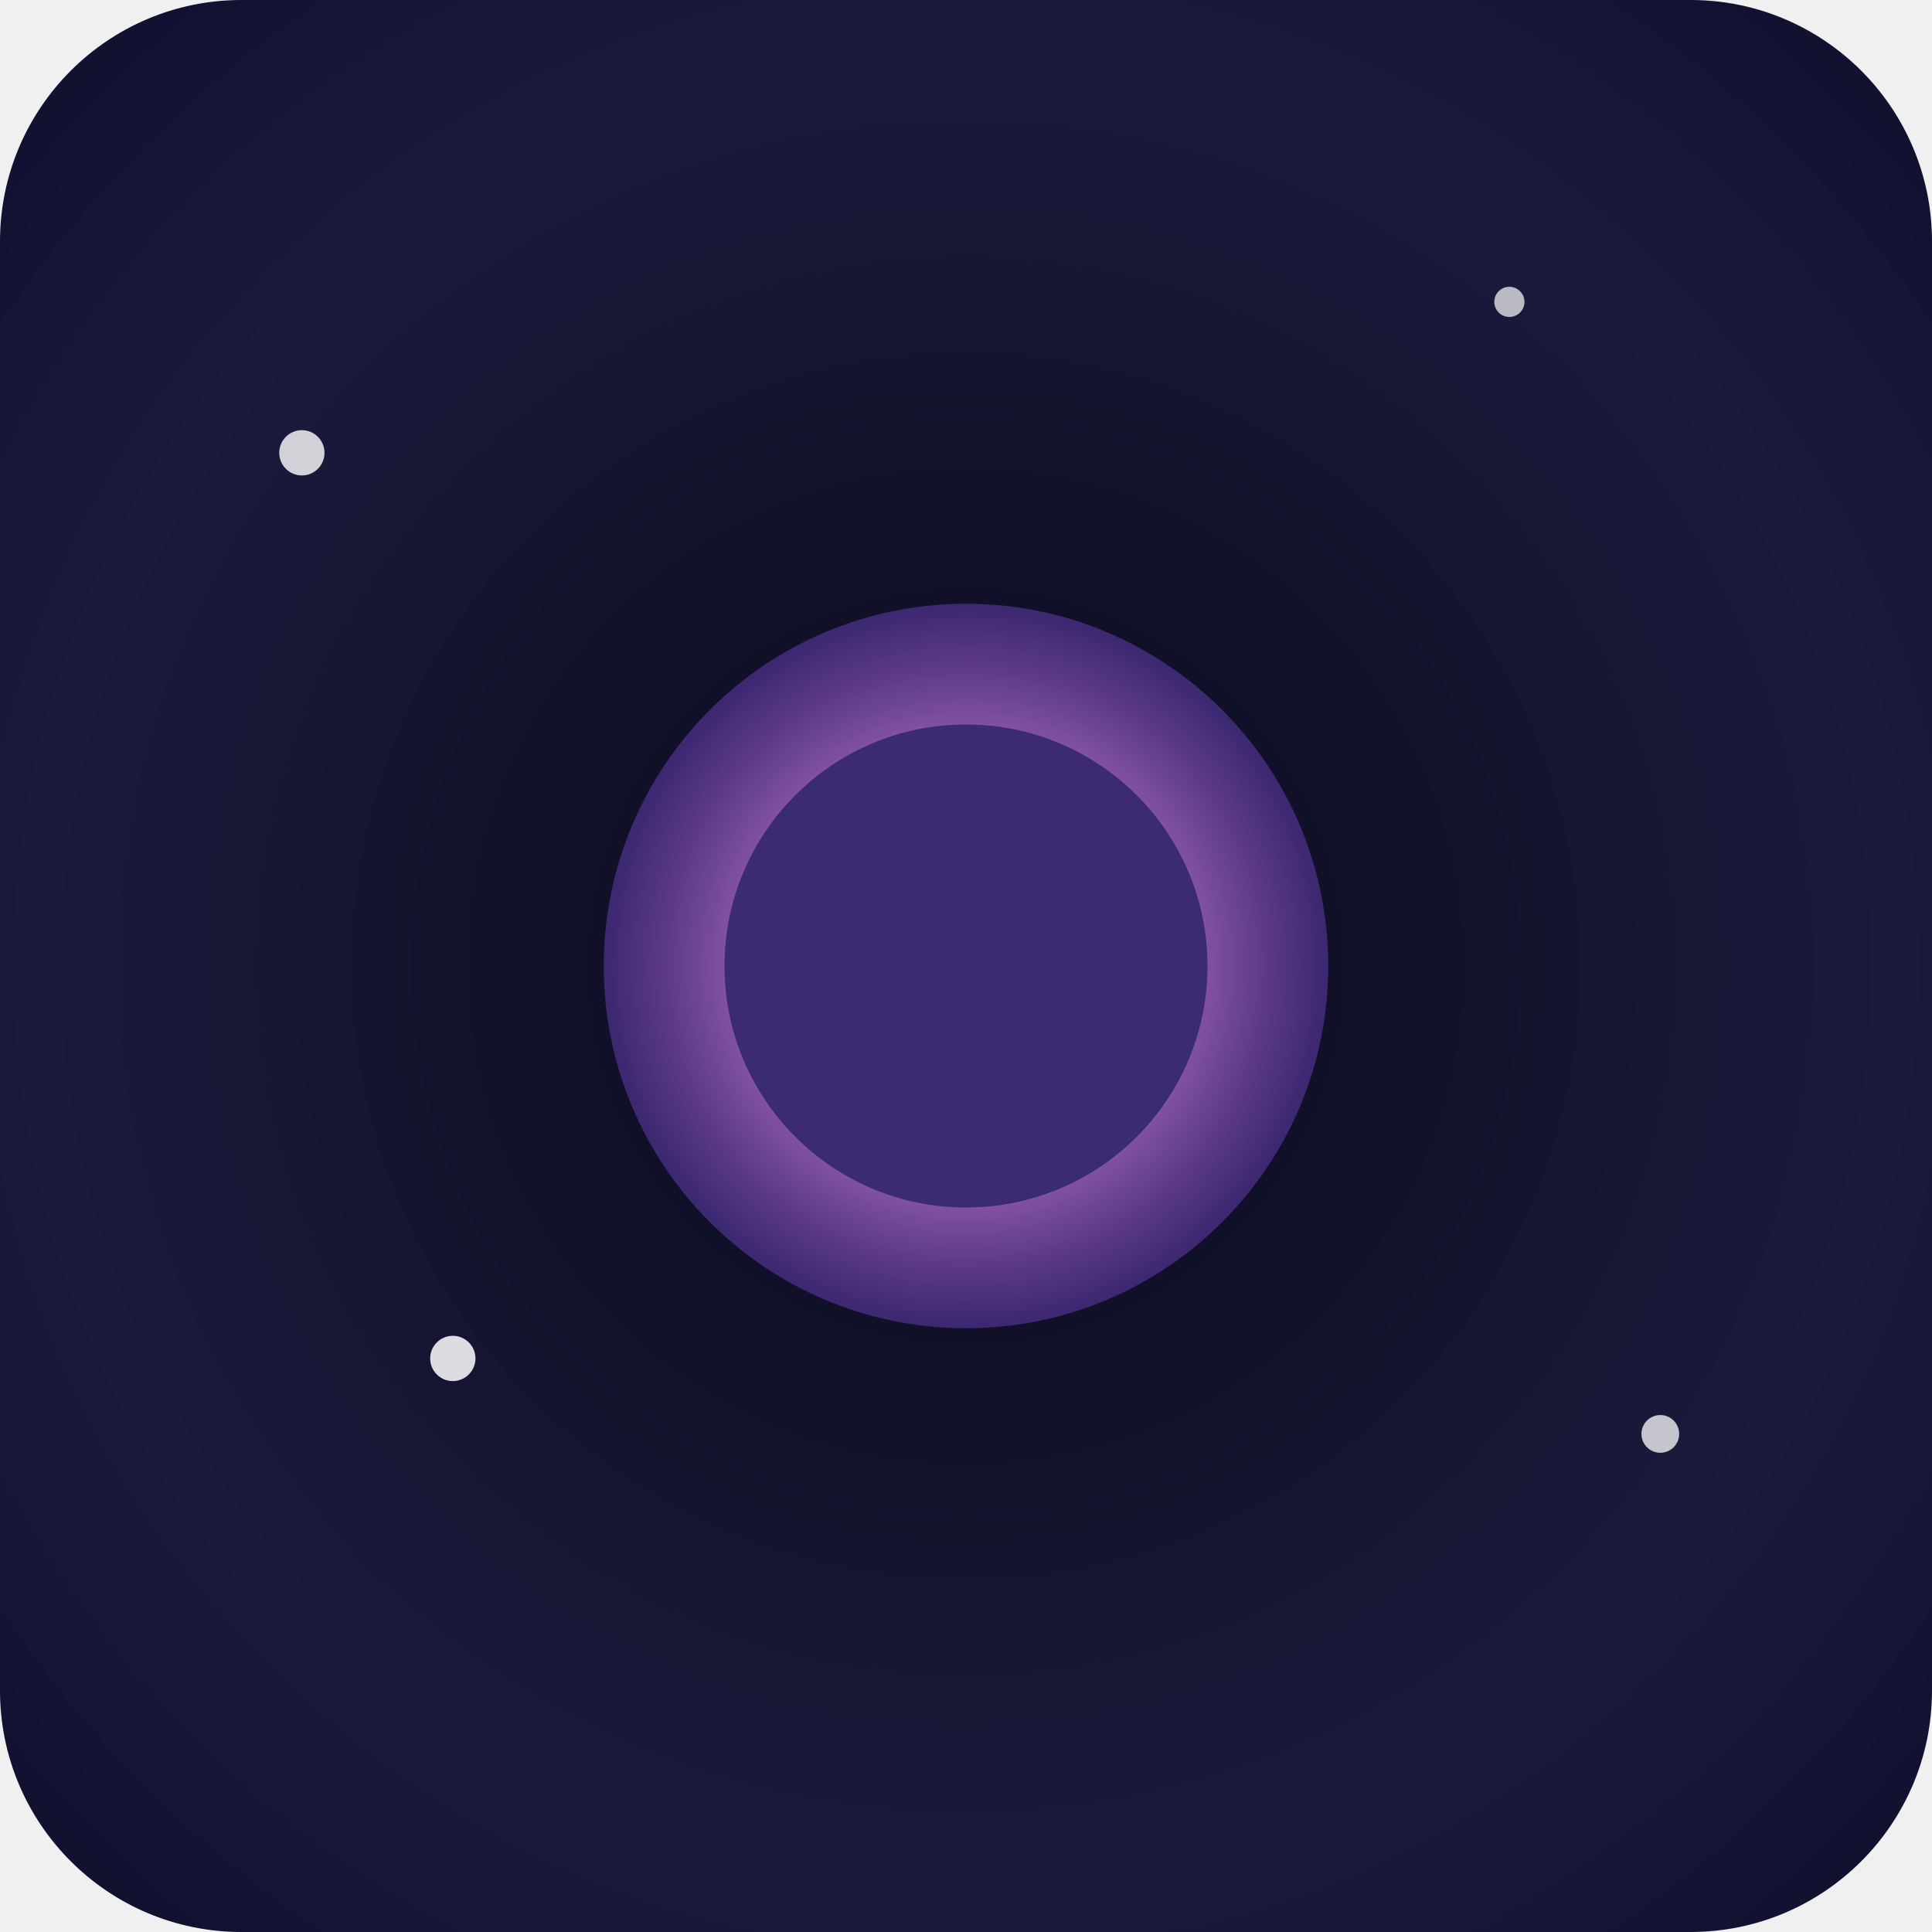
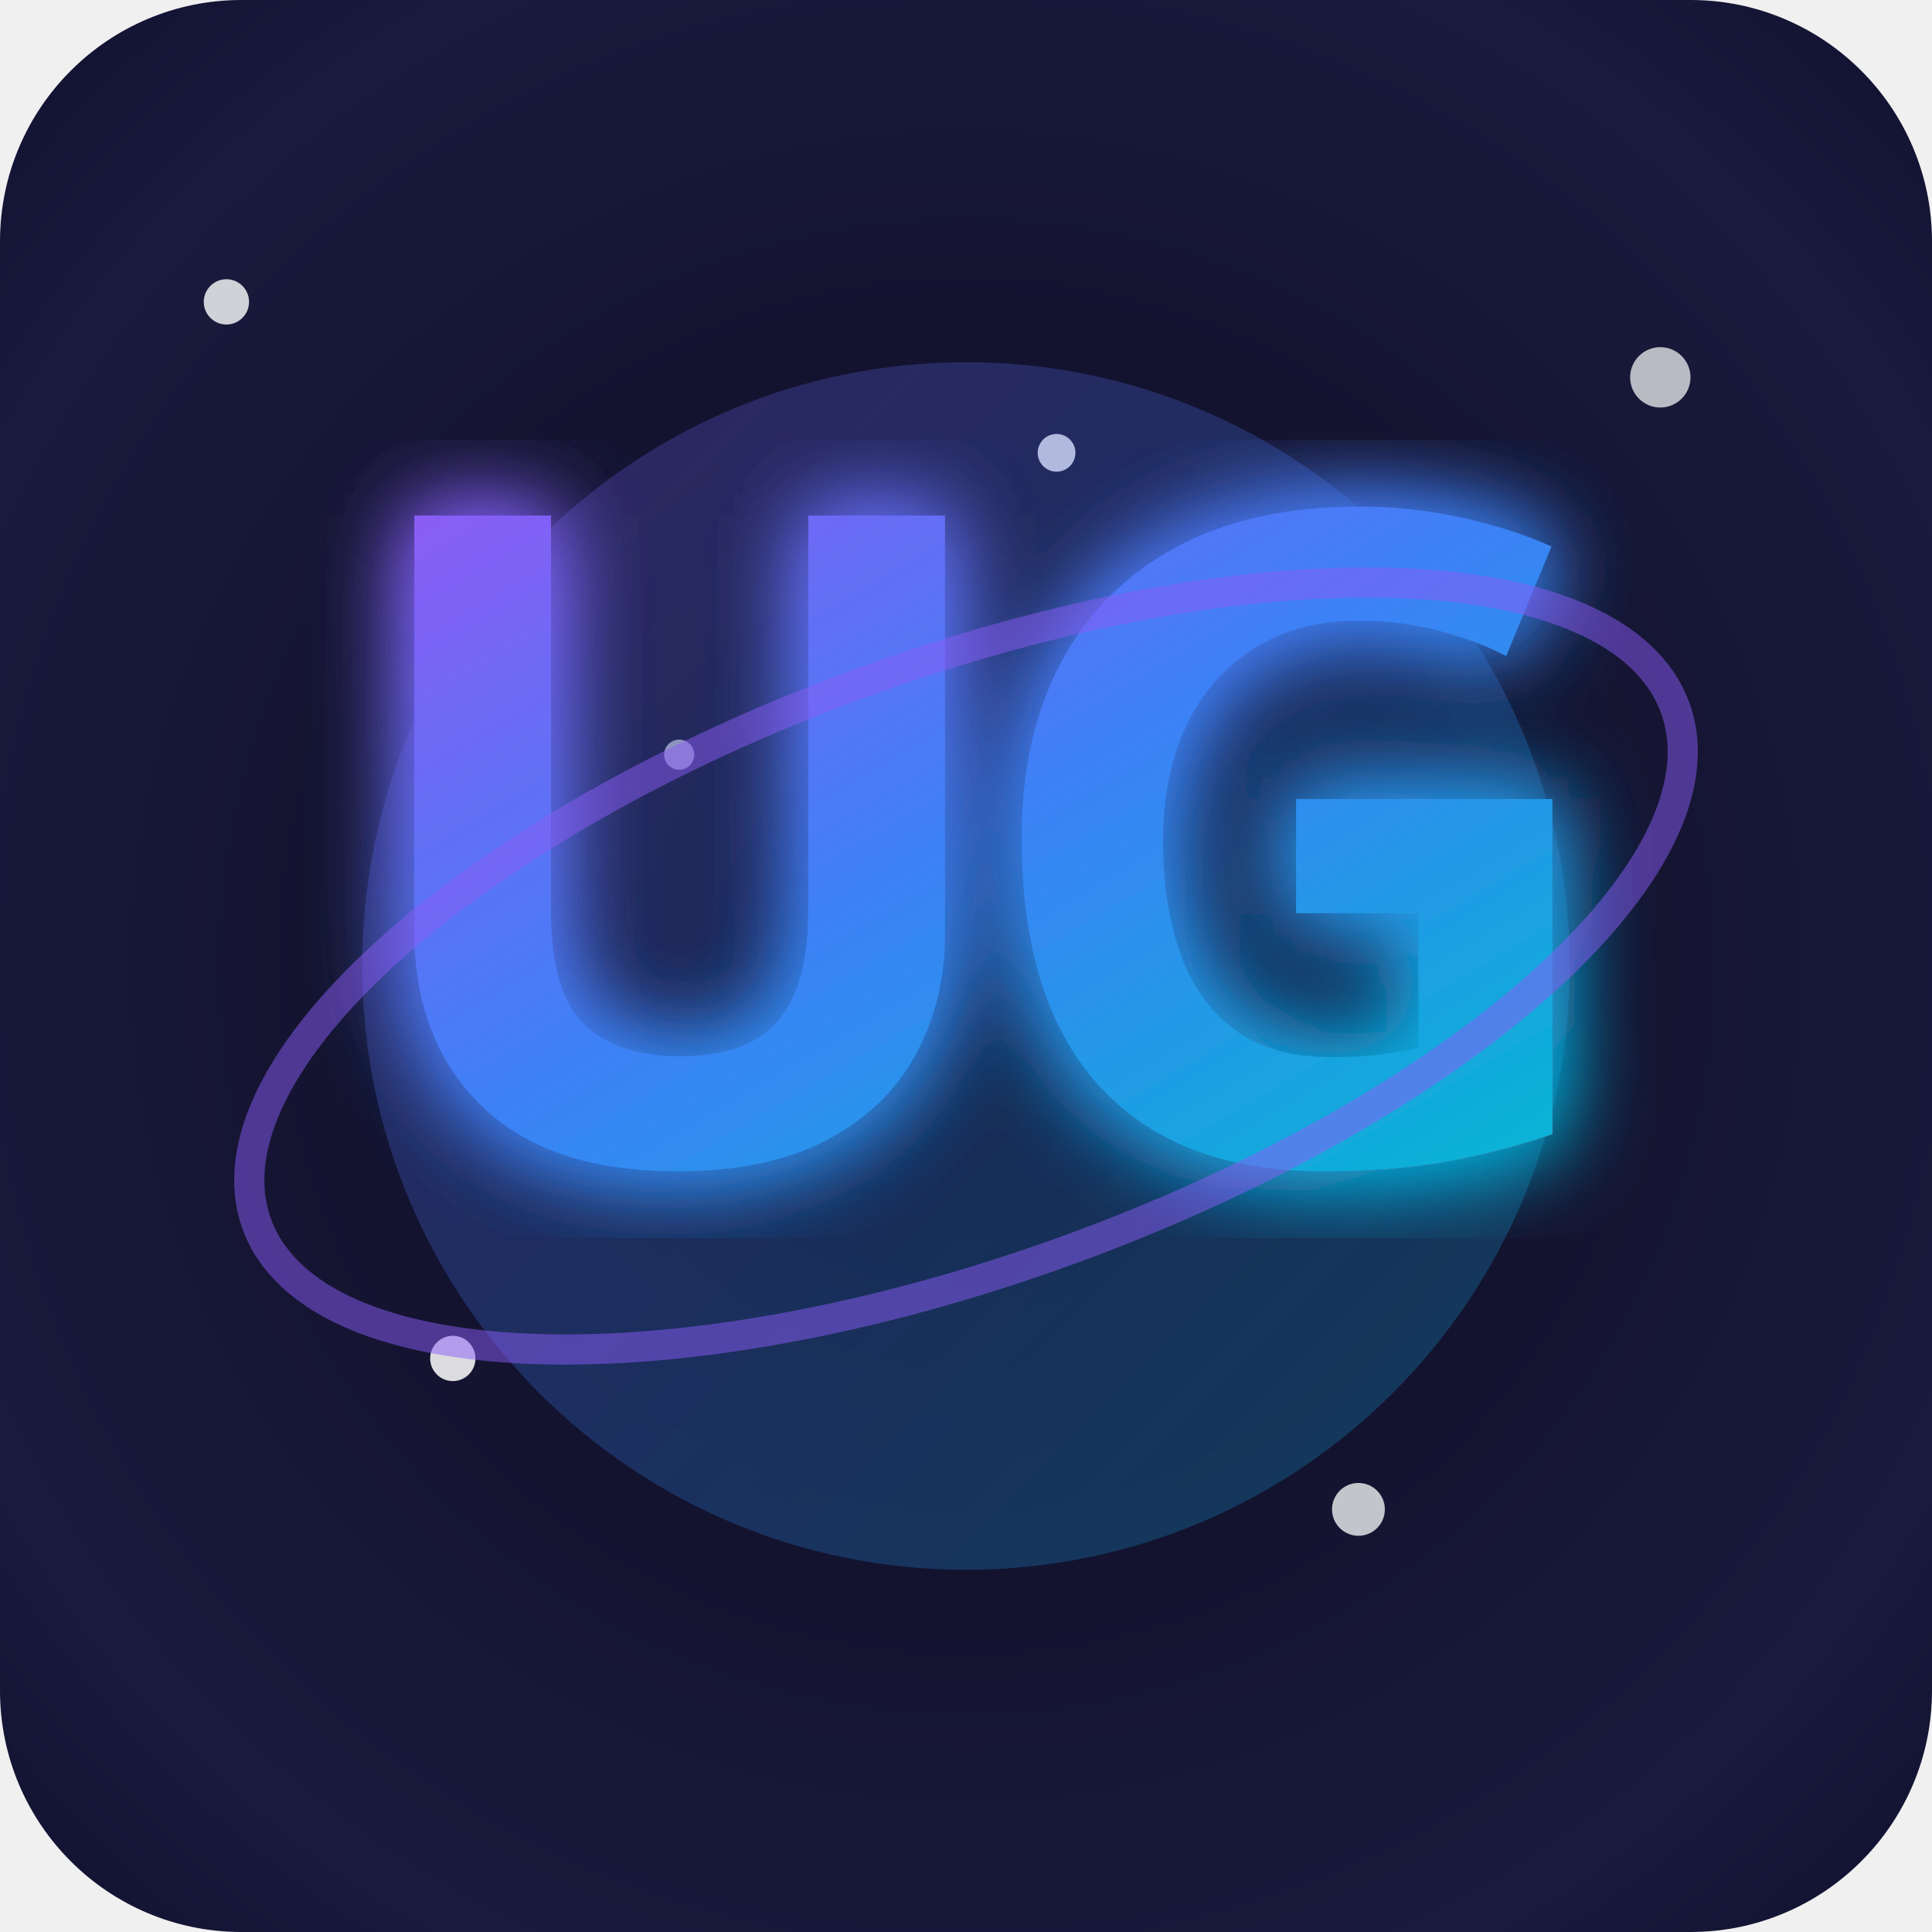
- <svg xmlns="http://www.w3.org/2000/svg" width="256" height="256" viewBox="0 0 256 256">
+ <svg xmlns="http://www.w3.org/2000/svg" width="600" height="600" viewBox="0 0 256 256">
  <defs>
-     <radialGradient id="galaxy-bg" cx="50%" cy="50%" r="80%">
-       <stop offset="0%" stop-color="#0a0a1a" />
-       <stop offset="60%" stop-color="#1a1a3d" />
+     <radialGradient id="bg-gradient" cx="50%" cy="50%" r="80%">
+       <stop offset="0%" stop-color="#0b0b1f" />
+       <stop offset="70%" stop-color="#1a1a3d" />
      <stop offset="100%" stop-color="#080824" />
    </radialGradient>
-     <radialGradient id="star-glow" cx="50%" cy="50%" r="60%">
-       <stop offset="0%" stop-color="#fffcad" stop-opacity="1" />
-       <stop offset="40%" stop-color="#ff9eff" stop-opacity="0.7" />
-       <stop offset="100%" stop-color="#6b3aff" stop-opacity="0.2" />
-     </radialGradient>
+     <linearGradient id="neon-gradient" x1="0%" y1="0%" x2="100%" y2="100%">
+       <stop offset="0%" stop-color="#8b5cf6" />
+       <stop offset="50%" stop-color="#3b82f6" />
+       <stop offset="100%" stop-color="#06b6d4" />
+     </linearGradient>
+     <filter id="glow">
+       <feGaussianBlur stdDeviation="6" result="blur" />
+       <feMerge>
+         <feMergeNode in="blur" />
+         <feMergeNode in="blur" />
+         <feMergeNode in="SourceGraphic" />
+       </feMerge>
+     </filter>
  </defs>
-   <rect width="256" height="256" rx="32" ry="32" fill="url(#galaxy-bg)" />
-   <circle cx="128" cy="128" r="48" fill="url(#star-glow)" />
-   <circle cx="128" cy="128" r="32" fill="#3a2b72" />
-   <circle cx="40" cy="60" r="3" fill="#ffffff" opacity="0.8" />
-   <circle cx="200" cy="40" r="2" fill="#ffffff" opacity="0.7" />
-   <circle cx="220" cy="190" r="2.5" fill="#ffffff" opacity="0.75" />
+   <rect width="256" height="256" rx="32" ry="32" fill="url(#bg-gradient)" />
+   <circle cx="30" cy="40" r="3" fill="#ffffff" opacity="0.8" />
+   <circle cx="220" cy="50" r="4" fill="#ffffff" opacity="0.7" />
+   <circle cx="180" cy="200" r="3.5" fill="#ffffff" opacity="0.75" />
  <circle cx="60" cy="180" r="3" fill="#ffffff" opacity="0.85" />
+   <circle cx="140" cy="60" r="2.5" fill="#ffffff" opacity="0.8" />
+   <circle cx="90" cy="100" r="2" fill="#ffffff" opacity="0.6" />
+   <circle cx="190" cy="150" r="2.5" fill="#ffffff" opacity="0.6" />
+   <circle cx="128" cy="128" r="80" fill="url(#neon-gradient)" opacity="0.25" />
+   <text x="130" y="154" text-anchor="middle" font-family="Orbitron, sans-serif" font-size="120" font-weight="bold" fill="url(#neon-gradient)" filter="url(#glow)" letter-spacing="-7">
+     UG
+   </text>
+   <ellipse cx="128" cy="128" rx="100" ry="40" fill="none" stroke="#8b5cf6" stroke-opacity="0.5" stroke-width="4" transform="rotate(-20 128 128)" />
</svg>
